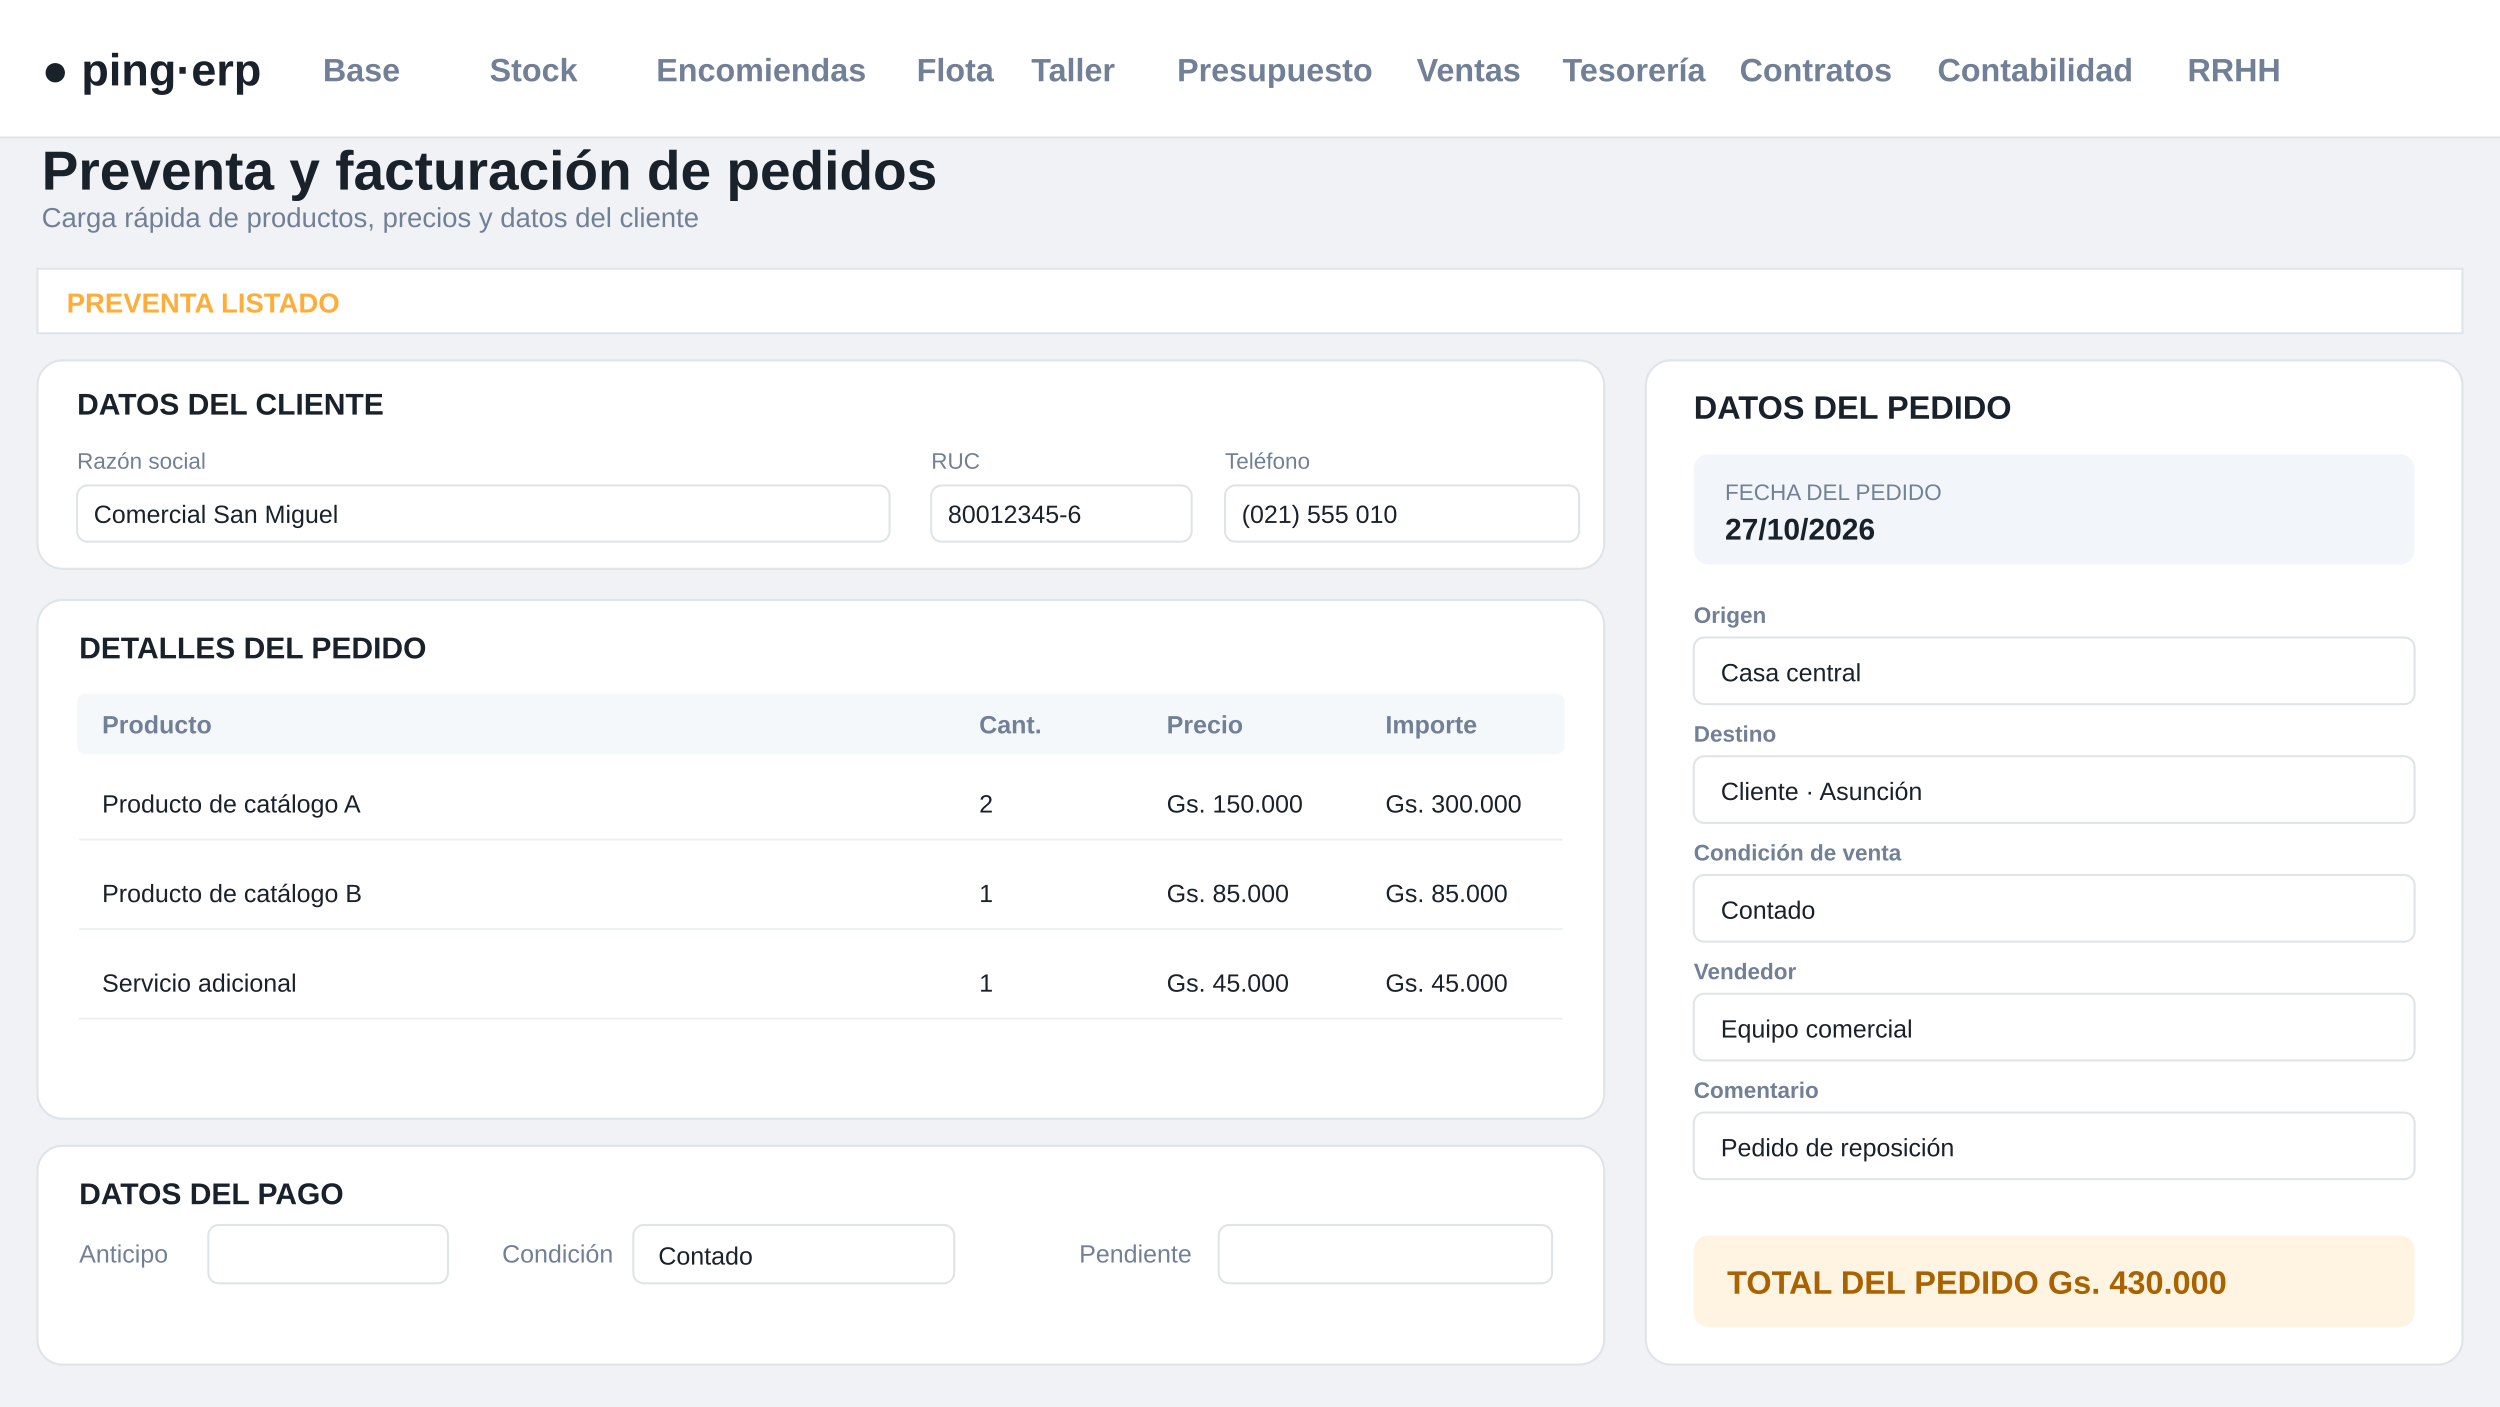
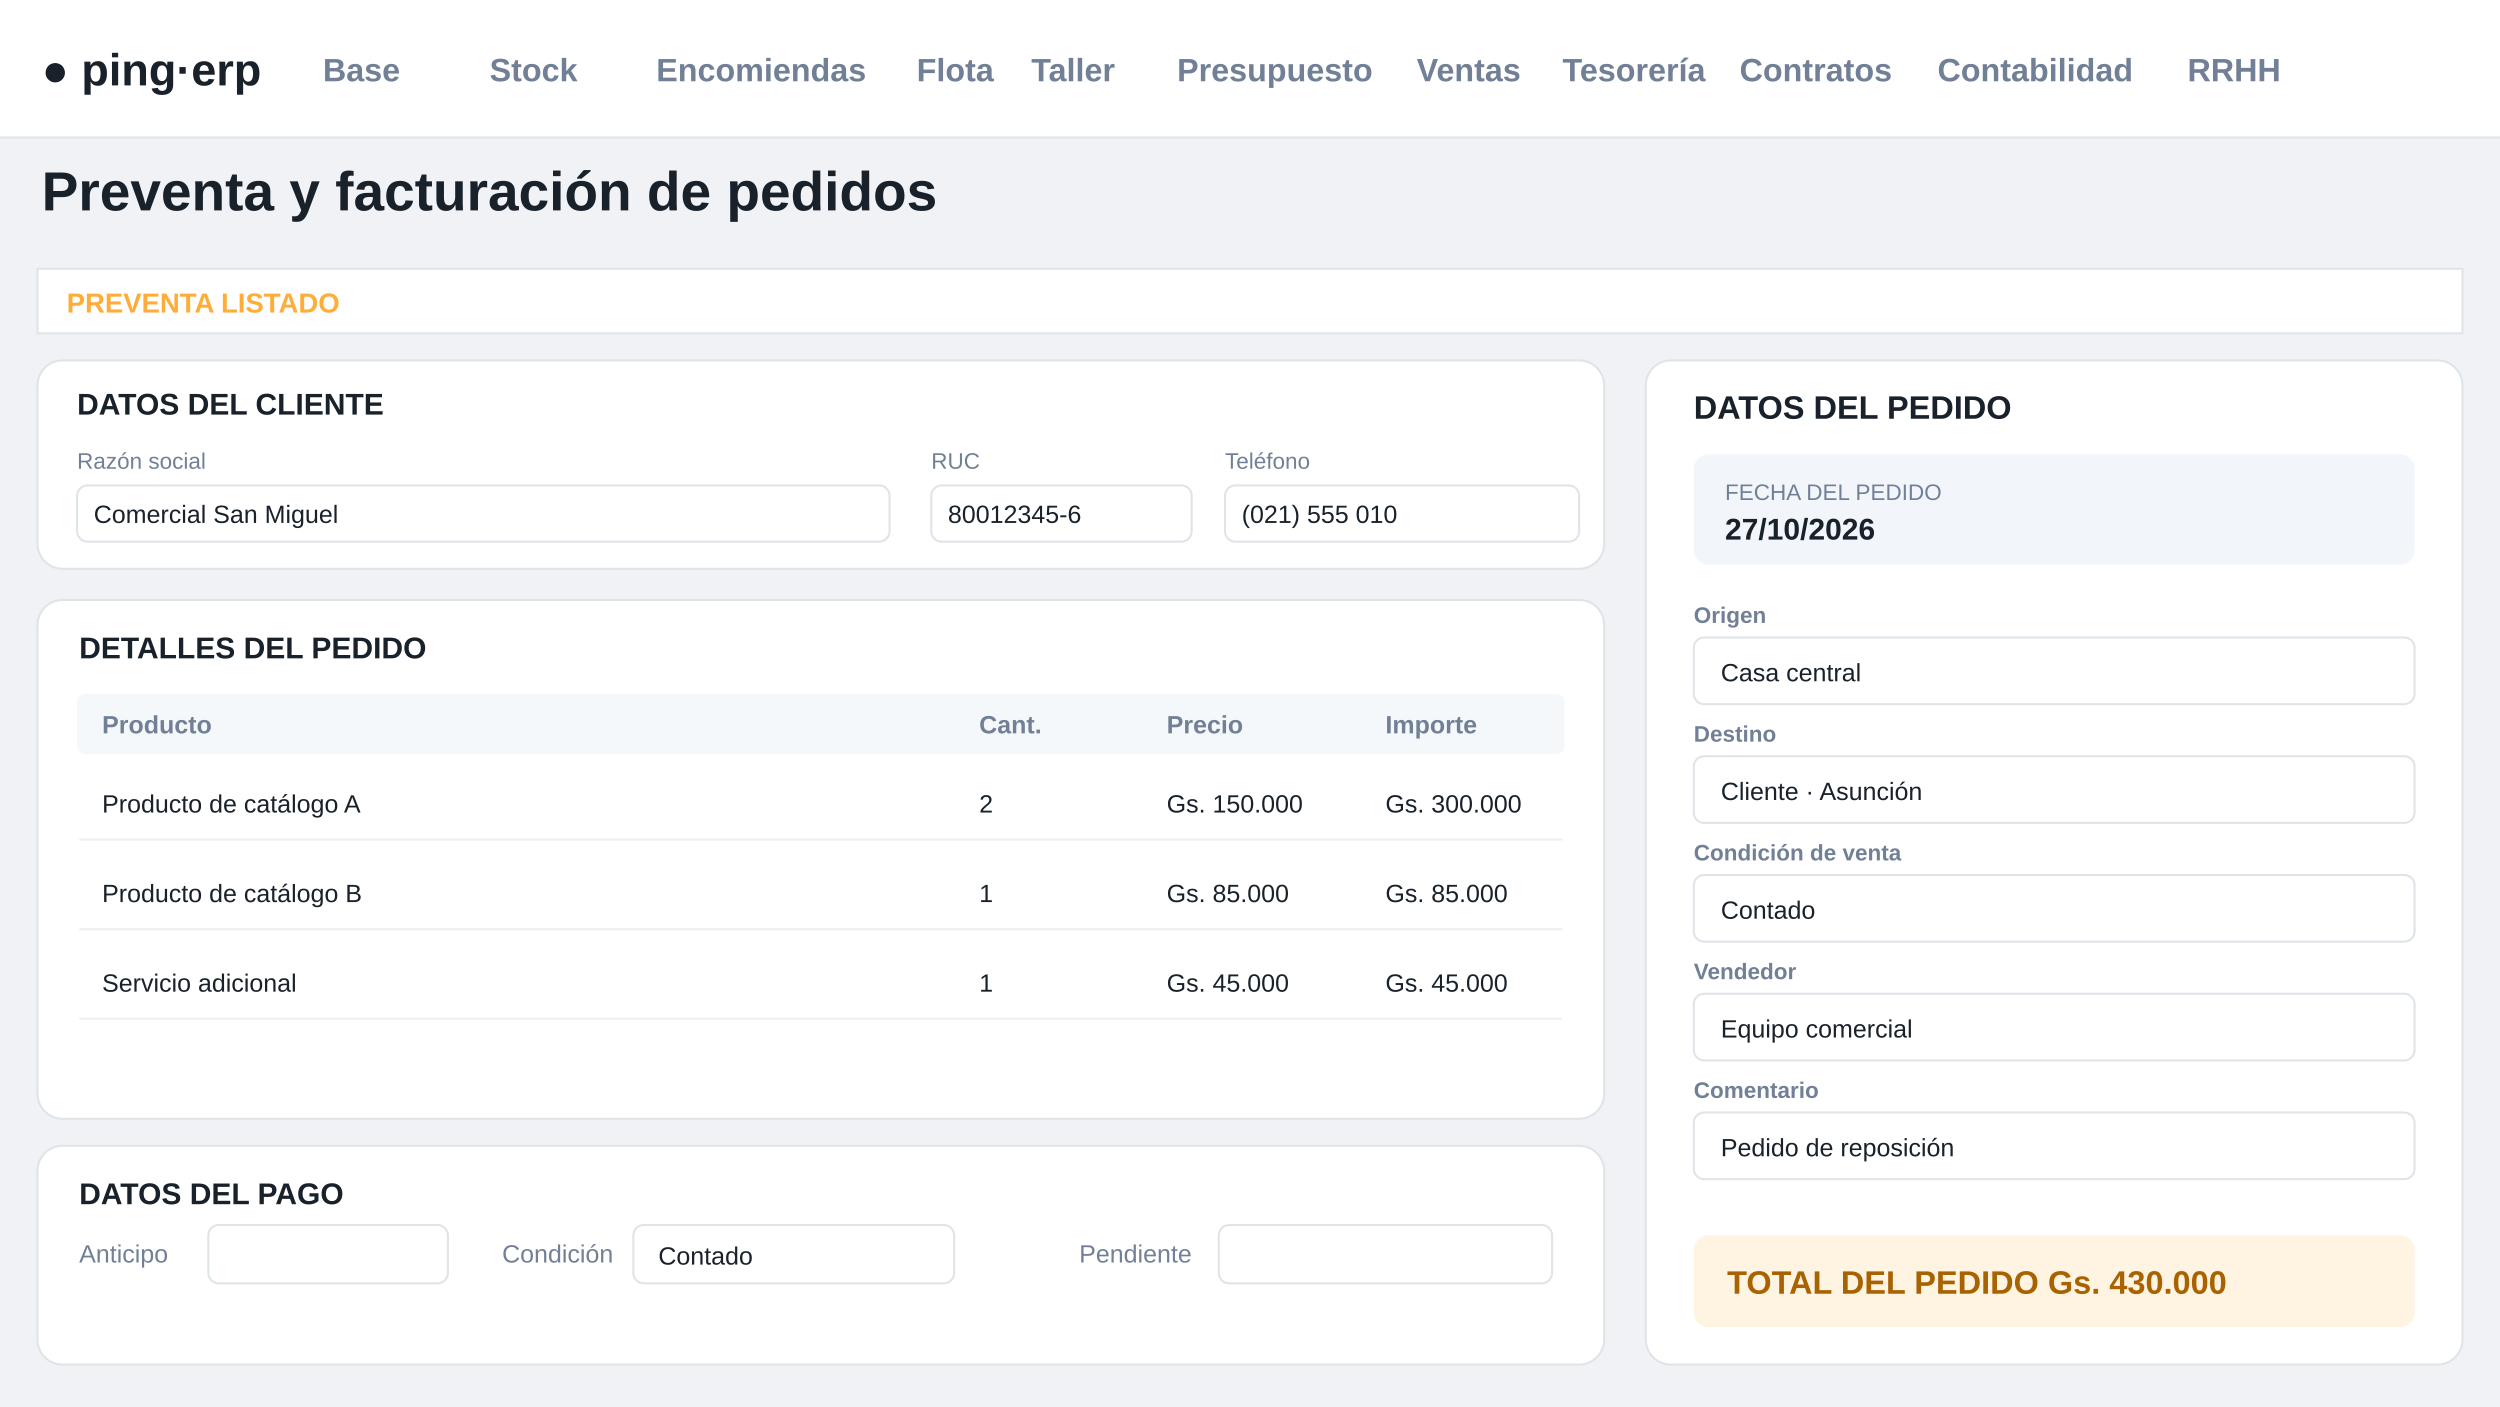
<svg xmlns="http://www.w3.org/2000/svg" viewBox="0 0 1200 675" role="img" aria-label="PingERP preventa y facturación de pedidos">
  <rect width="1200" height="675" fill="#f0f2f5" />
  <rect x="0" y="0" width="1200" height="66" rx="0" fill="#fff" stroke="none" stroke-width="1" />
  <text x="20" y="41" font-family="Arial,Helvetica,sans-serif" font-size="21.6" fill="#19212b" font-weight="700">● ping·erp</text>
  <text x="155" y="39" font-family="Arial,Helvetica,sans-serif" font-size="15.5" fill="#718096" font-weight="600">Base</text>
  <text x="235" y="39" font-family="Arial,Helvetica,sans-serif" font-size="15.5" fill="#718096" font-weight="600">Stock</text>
  <text x="315" y="39" font-family="Arial,Helvetica,sans-serif" font-size="15.5" fill="#718096" font-weight="600">Encomiendas</text>
  <text x="440" y="39" font-family="Arial,Helvetica,sans-serif" font-size="15.5" fill="#718096" font-weight="600">Flota</text>
  <text x="495" y="39" font-family="Arial,Helvetica,sans-serif" font-size="15.5" fill="#718096" font-weight="600">Taller</text>
  <text x="565" y="39" font-family="Arial,Helvetica,sans-serif" font-size="15.5" fill="#718096" font-weight="600">Presupuesto</text>
  <text x="680" y="39" font-family="Arial,Helvetica,sans-serif" font-size="15.5" fill="#718096" font-weight="600">Ventas</text>
  <text x="750" y="39" font-family="Arial,Helvetica,sans-serif" font-size="15.5" fill="#718096" font-weight="600">Tesorería</text>
  <text x="835" y="39" font-family="Arial,Helvetica,sans-serif" font-size="15.5" fill="#718096" font-weight="600">Contratos</text>
  <text x="930" y="39" font-family="Arial,Helvetica,sans-serif" font-size="15.5" fill="#718096" font-weight="600">Contabilidad</text>
  <text x="1050" y="39" font-family="Arial,Helvetica,sans-serif" font-size="15.5" fill="#718096" font-weight="600">RRHH</text>
  <path d="M0 66H1200" stroke="#dfe4e9" stroke-width="1" />
-   <text x="20" y="91" font-family="Arial,Helvetica,sans-serif" font-size="26.4" fill="#19212b" font-weight="700">Preventa y facturación de pedidos</text>
-   <text x="20" y="109" font-family="Arial,Helvetica,sans-serif" font-size="13.2" fill="#718096" font-weight="400">Carga rápida de productos, precios y datos del cliente</text>
+   <text x="20" y="101" font-family="Arial,Helvetica,sans-serif" font-size="26.4" fill="#19212b" font-weight="700">Preventa y facturación de pedidos</text>
  <rect x="18" y="129" width="1164" height="31" rx="0" fill="#fff" stroke="#dfe4e9" stroke-width="1" />
  <text x="32" y="150" font-family="Arial,Helvetica,sans-serif" font-size="13.2" fill="#ffad38" font-weight="700">PREVENTA       LISTADO</text>
  <rect x="18" y="173" width="752" height="100" rx="12" fill="#fff" stroke="#dfe4e9" stroke-width="1" />
  <text x="37" y="199" font-family="Arial,Helvetica,sans-serif" font-size="14.4" fill="#19212b" font-weight="700">DATOS DEL CLIENTE</text>
  <text x="37" y="225" font-family="Arial,Helvetica,sans-serif" font-size="10.8" fill="#718096" font-weight="400">Razón social</text>
  <rect x="37" y="233" width="390" height="27" rx="5" fill="#fff" stroke="#dfe4e9" stroke-width="1" />
  <text x="45" y="251" font-family="Arial,Helvetica,sans-serif" font-size="12" fill="#19212b" font-weight="400">Comercial San Miguel</text>
  <text x="447" y="225" font-family="Arial,Helvetica,sans-serif" font-size="10.8" fill="#718096" font-weight="400">RUC</text>
  <rect x="447" y="233" width="125" height="27" rx="5" fill="#fff" stroke="#dfe4e9" stroke-width="1" />
  <text x="455" y="251" font-family="Arial,Helvetica,sans-serif" font-size="12" fill="#19212b" font-weight="400">80012345-6</text>
  <text x="588" y="225" font-family="Arial,Helvetica,sans-serif" font-size="10.8" fill="#718096" font-weight="400">Teléfono</text>
  <rect x="588" y="233" width="170" height="27" rx="5" fill="#fff" stroke="#dfe4e9" stroke-width="1" />
  <text x="596" y="251" font-family="Arial,Helvetica,sans-serif" font-size="12" fill="#19212b" font-weight="400">(021) 555 010</text>
  <rect x="18" y="288" width="752" height="249" rx="12" fill="#fff" stroke="#dfe4e9" stroke-width="1" />
  <text x="38" y="316" font-family="Arial,Helvetica,sans-serif" font-size="14.4" fill="#19212b" font-weight="700">DETALLES DEL PEDIDO</text>
  <rect x="37" y="333" width="714" height="29" rx="4" fill="#f5f8fa" stroke="none" stroke-width="1" />
  <text x="49" y="352" font-family="Arial,Helvetica,sans-serif" font-size="12" fill="#718096" font-weight="700">Producto</text>
  <text x="470" y="352" font-family="Arial,Helvetica,sans-serif" font-size="12" fill="#718096" font-weight="700">Cant.</text>
  <text x="560" y="352" font-family="Arial,Helvetica,sans-serif" font-size="12" fill="#718096" font-weight="700">Precio</text>
  <text x="665" y="352" font-family="Arial,Helvetica,sans-serif" font-size="12" fill="#718096" font-weight="700">Importe</text>
  <text x="49" y="390" font-family="Arial,Helvetica,sans-serif" font-size="12" fill="#19212b" font-weight="400">Producto de catálogo A</text>
  <text x="470" y="390" font-family="Arial,Helvetica,sans-serif" font-size="12" fill="#19212b" font-weight="400">2</text>
  <text x="560" y="390" font-family="Arial,Helvetica,sans-serif" font-size="12" fill="#19212b" font-weight="400">Gs. 150.000</text>
  <text x="665" y="390" font-family="Arial,Helvetica,sans-serif" font-size="12" fill="#19212b" font-weight="400">Gs. 300.000</text>
  <path d="M38 403H750" stroke="#edf0f3" stroke-width="1" />
  <text x="49" y="433" font-family="Arial,Helvetica,sans-serif" font-size="12" fill="#19212b" font-weight="400">Producto de catálogo B</text>
  <text x="470" y="433" font-family="Arial,Helvetica,sans-serif" font-size="12" fill="#19212b" font-weight="400">1</text>
  <text x="560" y="433" font-family="Arial,Helvetica,sans-serif" font-size="12" fill="#19212b" font-weight="400">Gs. 85.000</text>
  <text x="665" y="433" font-family="Arial,Helvetica,sans-serif" font-size="12" fill="#19212b" font-weight="400">Gs. 85.000</text>
  <path d="M38 446H750" stroke="#edf0f3" stroke-width="1" />
  <text x="49" y="476" font-family="Arial,Helvetica,sans-serif" font-size="12" fill="#19212b" font-weight="400">Servicio adicional</text>
  <text x="470" y="476" font-family="Arial,Helvetica,sans-serif" font-size="12" fill="#19212b" font-weight="400">1</text>
  <text x="560" y="476" font-family="Arial,Helvetica,sans-serif" font-size="12" fill="#19212b" font-weight="400">Gs. 45.000</text>
  <text x="665" y="476" font-family="Arial,Helvetica,sans-serif" font-size="12" fill="#19212b" font-weight="400">Gs. 45.000</text>
  <path d="M38 489H750" stroke="#edf0f3" stroke-width="1" />
  <rect x="18" y="550" width="752" height="105" rx="12" fill="#fff" stroke="#dfe4e9" stroke-width="1" />
  <text x="38" y="578" font-family="Arial,Helvetica,sans-serif" font-size="14.4" fill="#19212b" font-weight="700">DATOS DEL PAGO</text>
  <text x="38" y="606" font-family="Arial,Helvetica,sans-serif" font-size="12" fill="#718096" font-weight="400">Anticipo</text>
  <rect x="100" y="588" width="115" height="28" rx="5" fill="#fff" stroke="#dfe4e9" stroke-width="1" />
  <text x="241" y="606" font-family="Arial,Helvetica,sans-serif" font-size="12" fill="#718096" font-weight="400">Condición</text>
  <rect x="304" y="588" width="154" height="28" rx="5" fill="#fff" stroke="#dfe4e9" stroke-width="1" />
  <text x="316" y="607" font-family="Arial,Helvetica,sans-serif" font-size="12" fill="#19212b" font-weight="400">Contado</text>
  <text x="518" y="606" font-family="Arial,Helvetica,sans-serif" font-size="12" fill="#718096" font-weight="400">Pendiente</text>
  <rect x="585" y="588" width="160" height="28" rx="5" fill="#fff" stroke="#dfe4e9" stroke-width="1" />
  <rect x="790" y="173" width="392" height="482" rx="12" fill="#fff" stroke="#dfe4e9" stroke-width="1" />
  <text x="813" y="201" font-family="Arial,Helvetica,sans-serif" font-size="15.6" fill="#19212b" font-weight="700">DATOS DEL PEDIDO</text>
  <rect x="813" y="218" width="346" height="53" rx="7" fill="#f2f6fb" stroke="none" stroke-width="1" />
  <text x="828" y="240" font-family="Arial,Helvetica,sans-serif" font-size="10.8" fill="#718096" font-weight="400">FECHA DEL PEDIDO</text>
  <text x="828" y="259" font-family="Arial,Helvetica,sans-serif" font-size="14.4" fill="#19212b" font-weight="700">27/10/2026</text>
  <text x="813" y="299" font-family="Arial,Helvetica,sans-serif" font-size="10.8" fill="#718096" font-weight="700">Origen</text>
  <rect x="813" y="306" width="346" height="32" rx="5" fill="#fff" stroke="#dfe4e9" stroke-width="1" />
  <text x="826" y="327" font-family="Arial,Helvetica,sans-serif" font-size="12" fill="#19212b" font-weight="400">Casa central</text>
  <text x="813" y="356" font-family="Arial,Helvetica,sans-serif" font-size="10.8" fill="#718096" font-weight="700">Destino</text>
  <rect x="813" y="363" width="346" height="32" rx="5" fill="#fff" stroke="#dfe4e9" stroke-width="1" />
  <text x="826" y="384" font-family="Arial,Helvetica,sans-serif" font-size="12" fill="#19212b" font-weight="400">Cliente · Asunción</text>
  <text x="813" y="413" font-family="Arial,Helvetica,sans-serif" font-size="10.8" fill="#718096" font-weight="700">Condición de venta</text>
  <rect x="813" y="420" width="346" height="32" rx="5" fill="#fff" stroke="#dfe4e9" stroke-width="1" />
  <text x="826" y="441" font-family="Arial,Helvetica,sans-serif" font-size="12" fill="#19212b" font-weight="400">Contado</text>
  <text x="813" y="470" font-family="Arial,Helvetica,sans-serif" font-size="10.8" fill="#718096" font-weight="700">Vendedor</text>
  <rect x="813" y="477" width="346" height="32" rx="5" fill="#fff" stroke="#dfe4e9" stroke-width="1" />
  <text x="826" y="498" font-family="Arial,Helvetica,sans-serif" font-size="12" fill="#19212b" font-weight="400">Equipo comercial</text>
  <text x="813" y="527" font-family="Arial,Helvetica,sans-serif" font-size="10.8" fill="#718096" font-weight="700">Comentario</text>
  <rect x="813" y="534" width="346" height="32" rx="5" fill="#fff" stroke="#dfe4e9" stroke-width="1" />
  <text x="826" y="555" font-family="Arial,Helvetica,sans-serif" font-size="12" fill="#19212b" font-weight="400">Pedido de reposición</text>
  <rect x="813" y="593" width="346" height="44" rx="7" fill="#fff3e1" stroke="none" stroke-width="1" />
  <text x="829" y="621" font-family="Arial,Helvetica,sans-serif" font-size="15.6" fill="#a96200" font-weight="700">TOTAL DEL PEDIDO      Gs. 430.000</text>
</svg>
